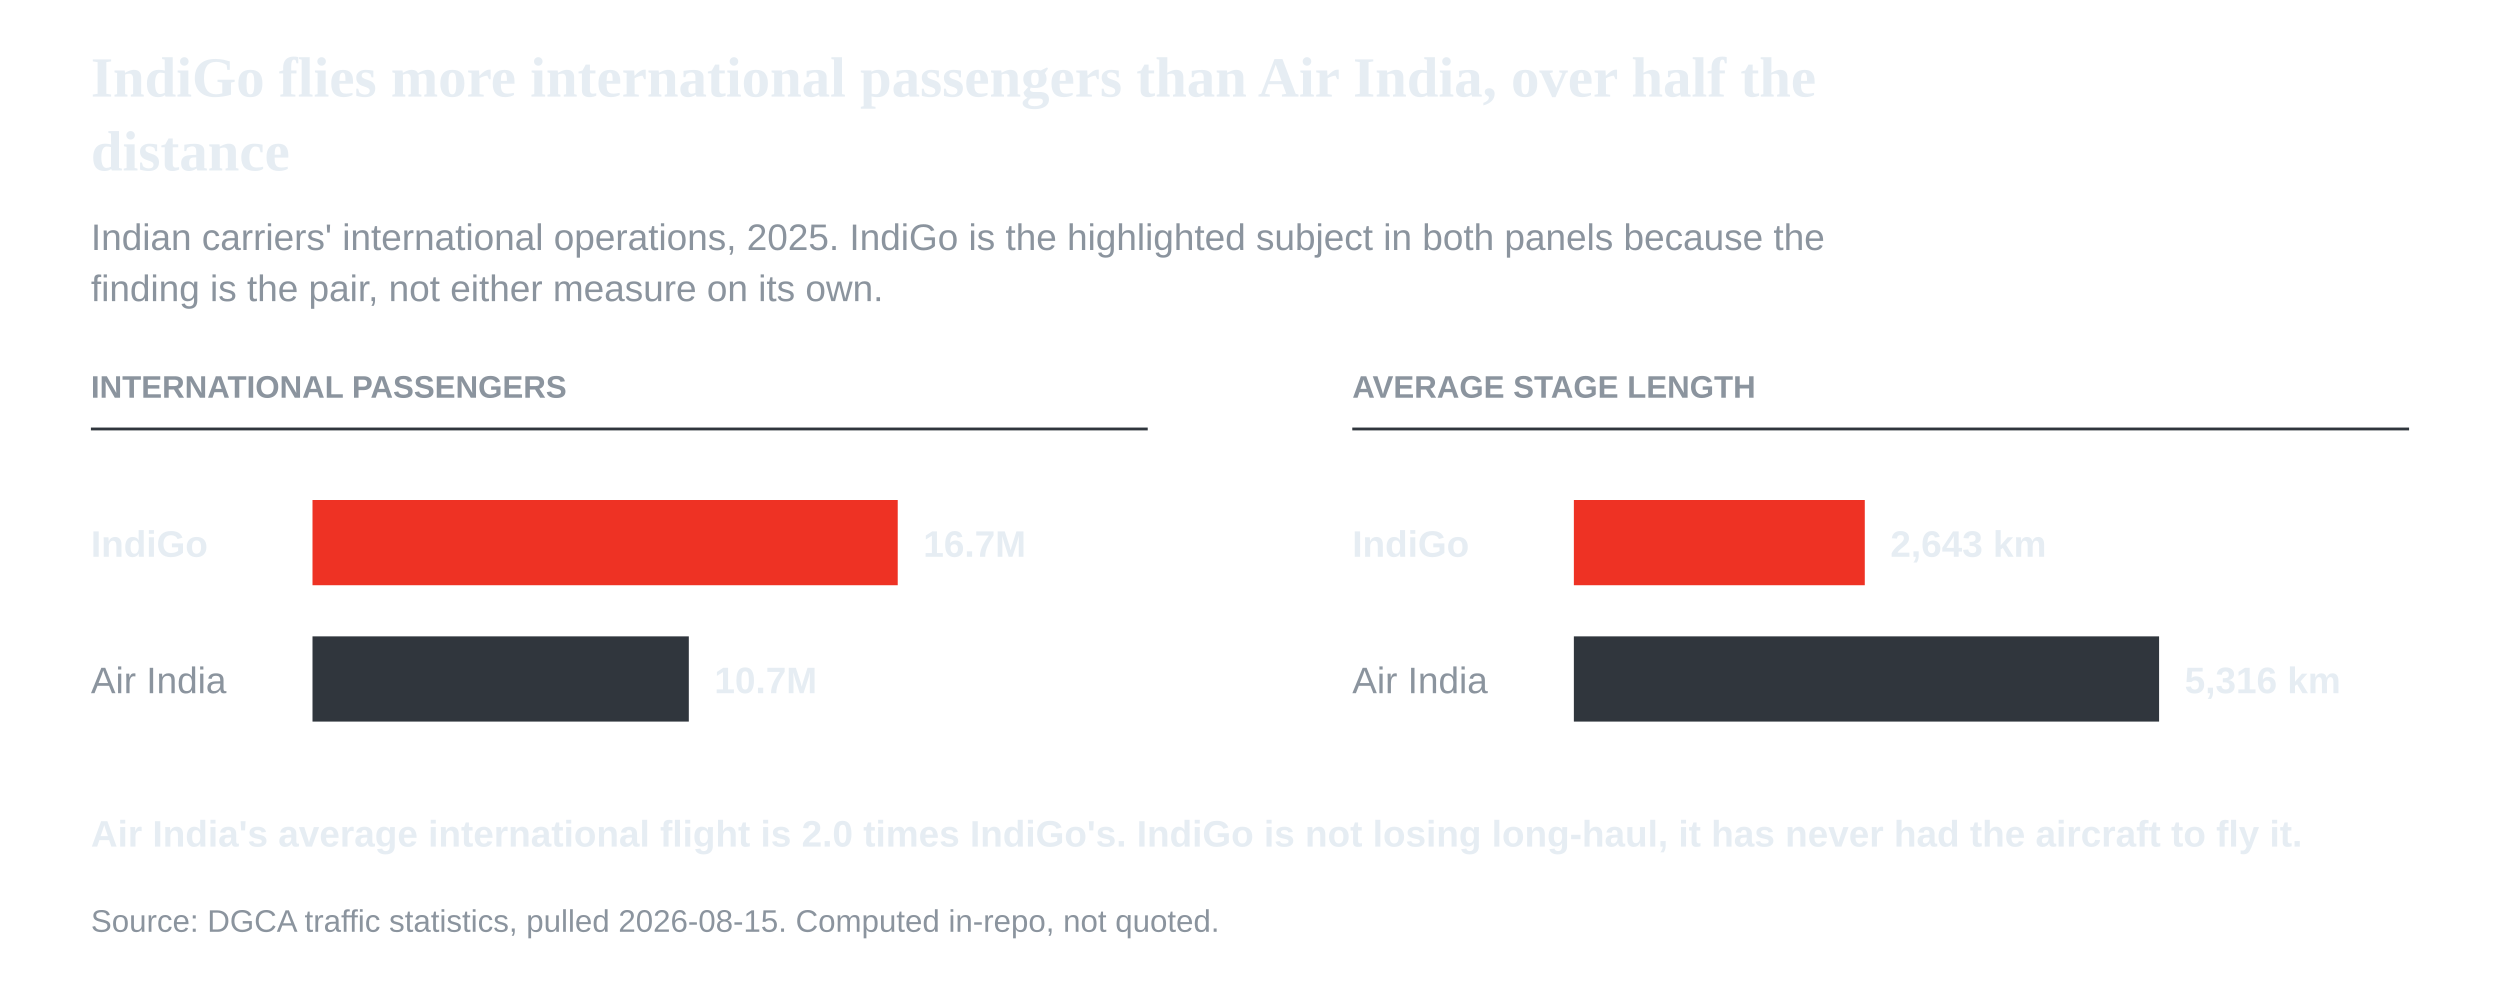
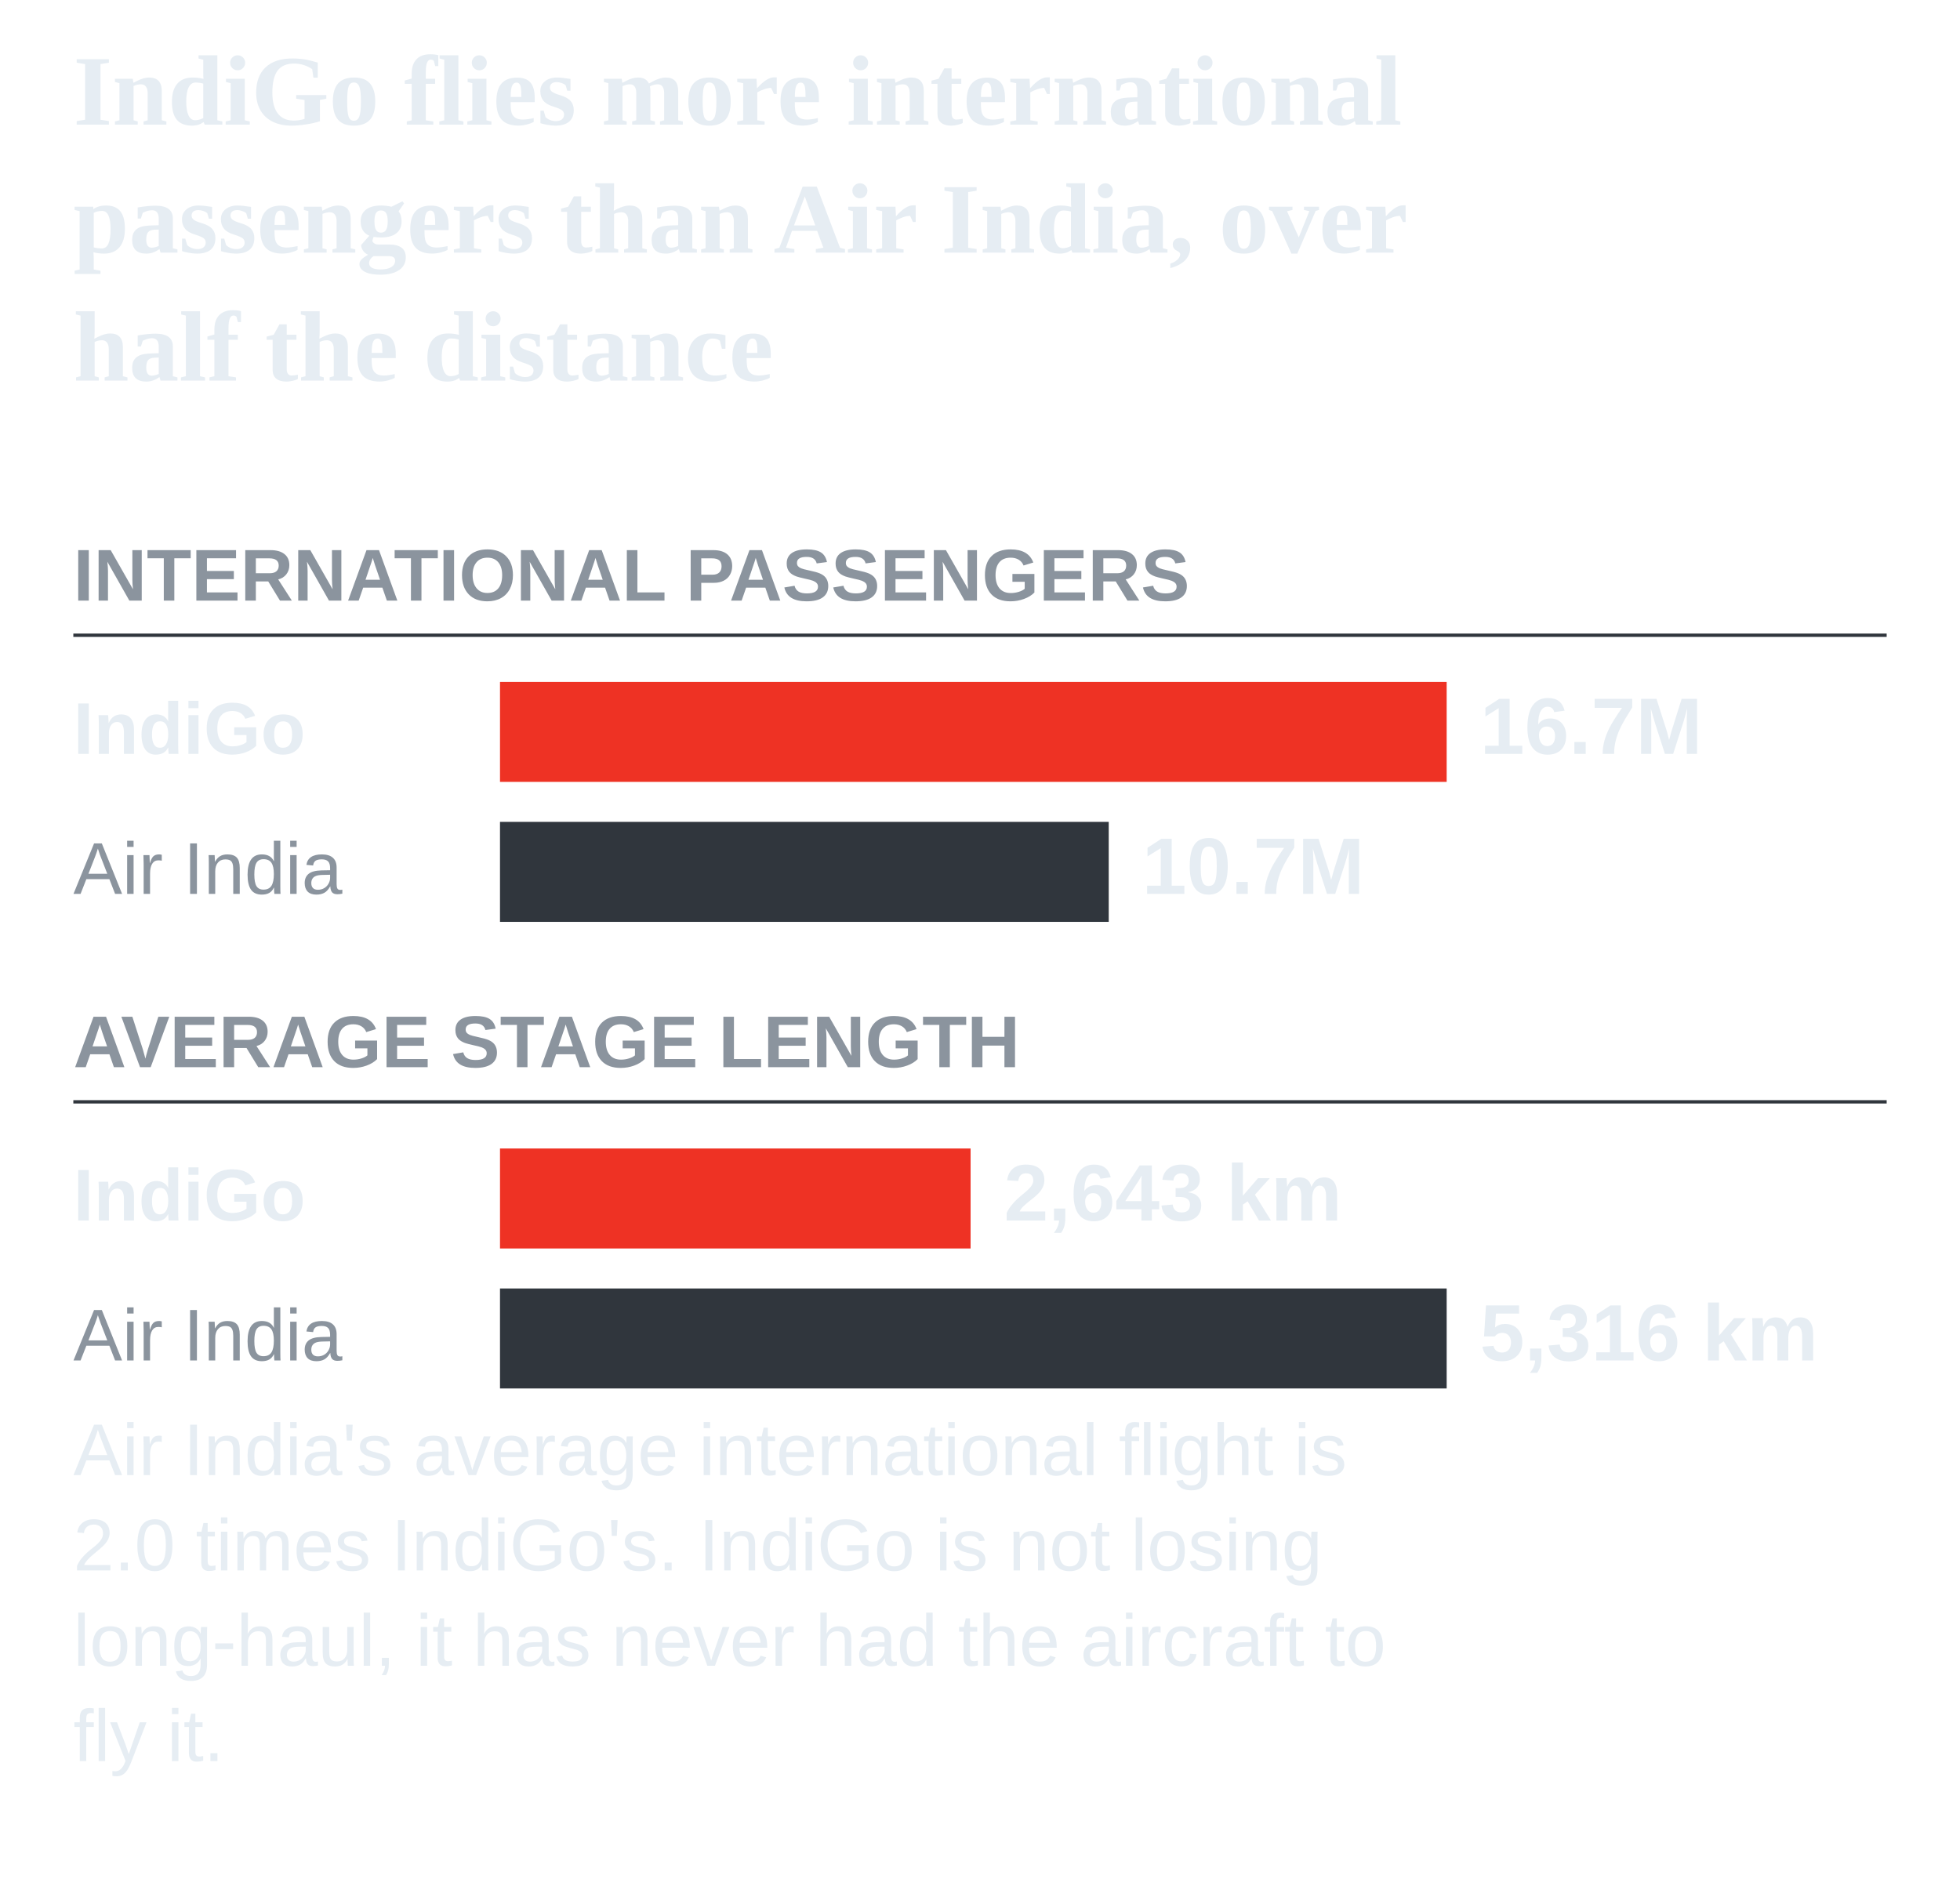
- <svg xmlns="http://www.w3.org/2000/svg" width="880" height="346" viewBox="0 0 880 346" role="img" aria-label="IndiGo flies more international passengers than Air India, over half the distance">
-   <text x="32" y="34" font-family="'IBM Plex Serif', Georgia, 'Times New Roman', serif" font-size="20" font-weight="600" fill="#E6EDF3" text-anchor="start">IndiGo flies more international passengers than Air India, over half the</text>
-   <text x="32" y="60" font-family="'IBM Plex Serif', Georgia, 'Times New Roman', serif" font-size="20" font-weight="600" fill="#E6EDF3" text-anchor="start">distance</text>
-   <text x="32" y="88" font-family="'IBM Plex Sans', 'Segoe UI', 'Helvetica Neue', Arial, sans-serif" font-size="13" font-weight="400" fill="#8B949E" text-anchor="start">Indian carriers' international operations, 2025. IndiGo is the highlighted subject in both panels because the</text>
-   <text x="32" y="106" font-family="'IBM Plex Sans', 'Segoe UI', 'Helvetica Neue', Arial, sans-serif" font-size="13" font-weight="400" fill="#8B949E" text-anchor="start">finding is the pair, not either measure on its own.</text>
-   <text x="32" y="140" font-family="'IBM Plex Sans', 'Segoe UI', 'Helvetica Neue', Arial, sans-serif" font-size="11" font-weight="600" fill="#8B949E" text-anchor="start">INTERNATIONAL PASSENGERS</text>
-   <line x1="32" y1="151" x2="404" y2="151" stroke="#30363D" stroke-width="1" />
-   <text x="32" y="196" font-family="'IBM Plex Sans', 'Segoe UI', 'Helvetica Neue', Arial, sans-serif" font-size="13" font-weight="600" fill="#E6EDF3" text-anchor="start">IndiGo</text>
-   <rect x="110" y="176" width="206" height="30" fill="#EE3224" />
-   <text x="325" y="196" font-family="'IBM Plex Sans', 'Segoe UI', 'Helvetica Neue', Arial, sans-serif" font-size="13" font-weight="600" fill="#E6EDF3" text-anchor="start">16.7M</text>
-   <text x="32" y="244" font-family="'IBM Plex Sans', 'Segoe UI', 'Helvetica Neue', Arial, sans-serif" font-size="13" font-weight="400" fill="#8B949E" text-anchor="start">Air India</text>
-   <rect x="110" y="224" width="132.464" height="30" fill="#30363D" />
-   <text x="251.464" y="244" font-family="'IBM Plex Sans', 'Segoe UI', 'Helvetica Neue', Arial, sans-serif" font-size="13" font-weight="600" fill="#E6EDF3" text-anchor="start">10.7M</text>
-   <text x="476" y="140" font-family="'IBM Plex Sans', 'Segoe UI', 'Helvetica Neue', Arial, sans-serif" font-size="11" font-weight="600" fill="#8B949E" text-anchor="start">AVERAGE STAGE LENGTH</text>
-   <line x1="476" y1="151" x2="848" y2="151" stroke="#30363D" stroke-width="1" />
-   <text x="476" y="196" font-family="'IBM Plex Sans', 'Segoe UI', 'Helvetica Neue', Arial, sans-serif" font-size="13" font-weight="600" fill="#E6EDF3" text-anchor="start">IndiGo</text>
-   <rect x="554" y="176" width="102.404" height="30" fill="#EE3224" />
-   <text x="665.404" y="196" font-family="'IBM Plex Sans', 'Segoe UI', 'Helvetica Neue', Arial, sans-serif" font-size="13" font-weight="600" fill="#E6EDF3" text-anchor="start">2,643 km</text>
-   <text x="476" y="244" font-family="'IBM Plex Sans', 'Segoe UI', 'Helvetica Neue', Arial, sans-serif" font-size="13" font-weight="400" fill="#8B949E" text-anchor="start">Air India</text>
-   <rect x="554" y="224" width="206" height="30" fill="#30363D" />
-   <text x="769" y="244" font-family="'IBM Plex Sans', 'Segoe UI', 'Helvetica Neue', Arial, sans-serif" font-size="13" font-weight="600" fill="#E6EDF3" text-anchor="start">5,316 km</text>
-   <text x="32" y="298" font-family="'IBM Plex Sans', 'Segoe UI', 'Helvetica Neue', Arial, sans-serif" font-size="13" font-weight="600" fill="#E6EDF3" text-anchor="start">Air India's average international flight is 2.0 times IndiGo's. IndiGo is not losing long-haul, it has never had the aircraft to fly it.</text>
-   <text x="32" y="328" font-family="'IBM Plex Sans', 'Segoe UI', 'Helvetica Neue', Arial, sans-serif" font-size="11" font-weight="400" fill="#8B949E" text-anchor="start">Source: DGCA traffic statistics, pulled 2026-08-15. Computed in-repo, not quoted.</text>
+ <svg xmlns="http://www.w3.org/2000/svg" width="588" height="569" viewBox="0 0 588 569" role="img" aria-label="IndiGo carried 16.7M international passengers in 2025 against Air India's 10.7M, at an average international stage length of 2,643 km against Air India's 5,316 km. Air India's average international flight is 2.0 times IndiGo's.">
+   <text x="22" y="37.4" font-family="'IBM Plex Serif', Georgia, 'Times New Roman', serif" font-size="30" font-weight="600" fill="#E6EDF3" text-anchor="start">IndiGo flies more international</text>
+   <text x="22" y="75.8" font-family="'IBM Plex Serif', Georgia, 'Times New Roman', serif" font-size="30" font-weight="600" fill="#E6EDF3" text-anchor="start">passengers than Air India, over</text>
+   <text x="22" y="114.2" font-family="'IBM Plex Serif', Georgia, 'Times New Roman', serif" font-size="30" font-weight="600" fill="#E6EDF3" text-anchor="start">half the distance</text>
+   <text x="22" y="180.2" font-family="'IBM Plex Sans', 'Segoe UI', 'Helvetica Neue', Arial, sans-serif" font-size="22" font-weight="600" fill="#8B949E" text-anchor="start">INTERNATIONAL PASSENGERS</text>
+   <line x1="22" y1="190.6" x2="566" y2="190.6" stroke="#30363D" stroke-width="1" />
+   <text x="22" y="226.2" font-family="'IBM Plex Sans', 'Segoe UI', 'Helvetica Neue', Arial, sans-serif" font-size="22" font-weight="600" fill="#E6EDF3" text-anchor="start">IndiGo</text>
+   <rect x="150" y="204.6" width="284" height="30" fill="#EE3224" />
+   <text x="444" y="226.2" font-family="'IBM Plex Sans', 'Segoe UI', 'Helvetica Neue', Arial, sans-serif" font-size="24" font-weight="600" fill="#E6EDF3" text-anchor="start">16.7M</text>
+   <text x="22" y="268.2" font-family="'IBM Plex Sans', 'Segoe UI', 'Helvetica Neue', Arial, sans-serif" font-size="22" font-weight="400" fill="#8B949E" text-anchor="start">Air India</text>
+   <rect x="150" y="246.6" width="182.62" height="30" fill="#30363D" />
+   <text x="342.62" y="268.2" font-family="'IBM Plex Sans', 'Segoe UI', 'Helvetica Neue', Arial, sans-serif" font-size="24" font-weight="600" fill="#E6EDF3" text-anchor="start">10.7M</text>
+   <text x="22" y="320.2" font-family="'IBM Plex Sans', 'Segoe UI', 'Helvetica Neue', Arial, sans-serif" font-size="22" font-weight="600" fill="#8B949E" text-anchor="start">AVERAGE STAGE LENGTH</text>
+   <line x1="22" y1="330.6" x2="566" y2="330.6" stroke="#30363D" stroke-width="1" />
+   <text x="22" y="366.2" font-family="'IBM Plex Sans', 'Segoe UI', 'Helvetica Neue', Arial, sans-serif" font-size="22" font-weight="600" fill="#E6EDF3" text-anchor="start">IndiGo</text>
+   <rect x="150" y="344.6" width="141.178" height="30" fill="#EE3224" />
+   <text x="301.178" y="366.2" font-family="'IBM Plex Sans', 'Segoe UI', 'Helvetica Neue', Arial, sans-serif" font-size="24" font-weight="600" fill="#E6EDF3" text-anchor="start">2,643 km</text>
+   <text x="22" y="408.2" font-family="'IBM Plex Sans', 'Segoe UI', 'Helvetica Neue', Arial, sans-serif" font-size="22" font-weight="400" fill="#8B949E" text-anchor="start">Air India</text>
+   <rect x="150" y="386.6" width="284" height="30" fill="#30363D" />
+   <text x="444" y="408.2" font-family="'IBM Plex Sans', 'Segoe UI', 'Helvetica Neue', Arial, sans-serif" font-size="24" font-weight="600" fill="#E6EDF3" text-anchor="start">5,316 km</text>
+   <text x="22" y="442.6" font-family="'IBM Plex Sans', 'Segoe UI', 'Helvetica Neue', Arial, sans-serif" font-size="22" font-weight="400" fill="#E6EDF3" text-anchor="start">Air India's average international flight is</text>
+   <text x="22" y="471.2" font-family="'IBM Plex Sans', 'Segoe UI', 'Helvetica Neue', Arial, sans-serif" font-size="22" font-weight="400" fill="#E6EDF3" text-anchor="start">2.0 times IndiGo's. IndiGo is not losing</text>
+   <text x="22" y="499.8" font-family="'IBM Plex Sans', 'Segoe UI', 'Helvetica Neue', Arial, sans-serif" font-size="22" font-weight="400" fill="#E6EDF3" text-anchor="start">long-haul, it has never had the aircraft to</text>
+   <text x="22" y="528.4" font-family="'IBM Plex Sans', 'Segoe UI', 'Helvetica Neue', Arial, sans-serif" font-size="22" font-weight="400" fill="#E6EDF3" text-anchor="start">fly it.</text>
</svg>
